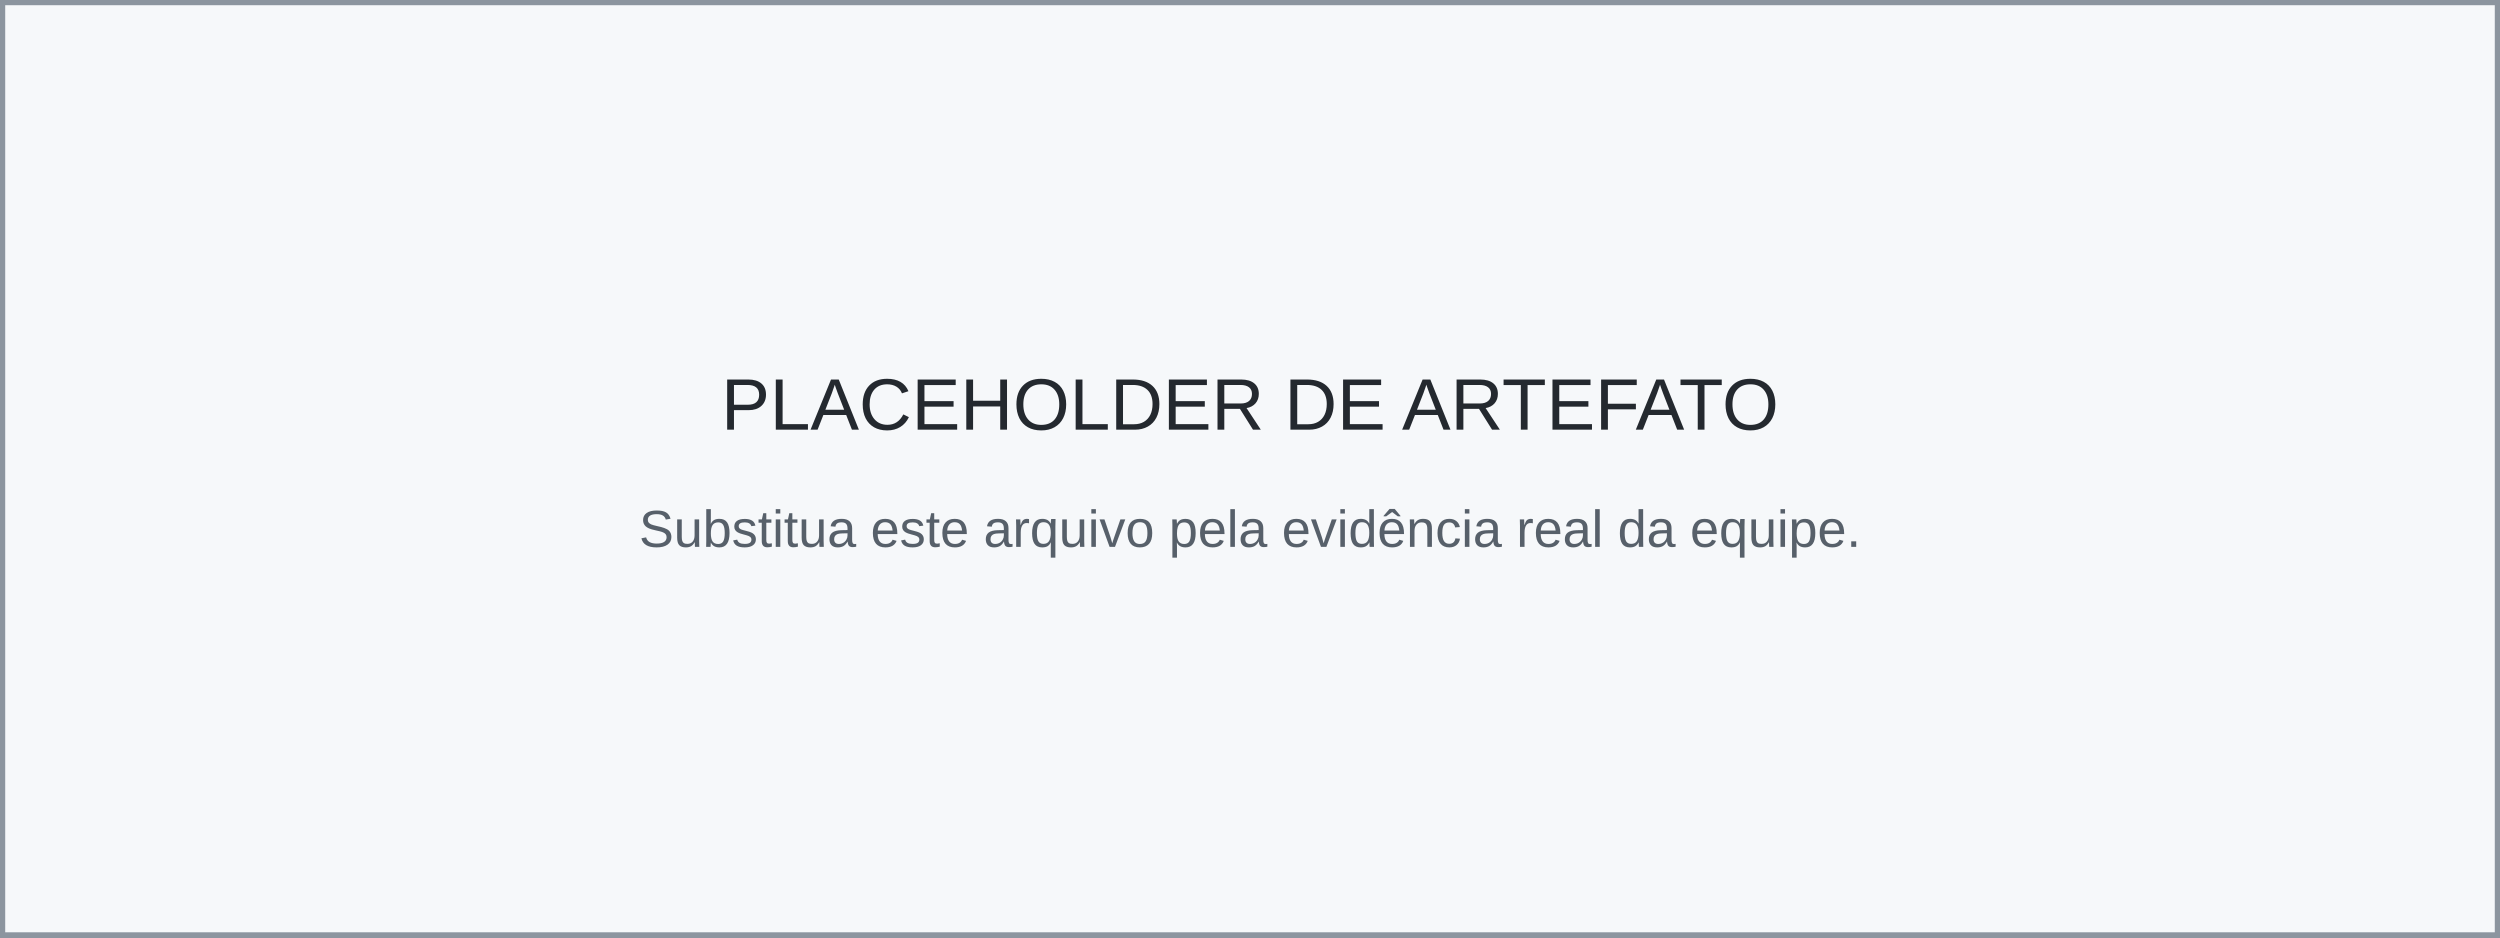
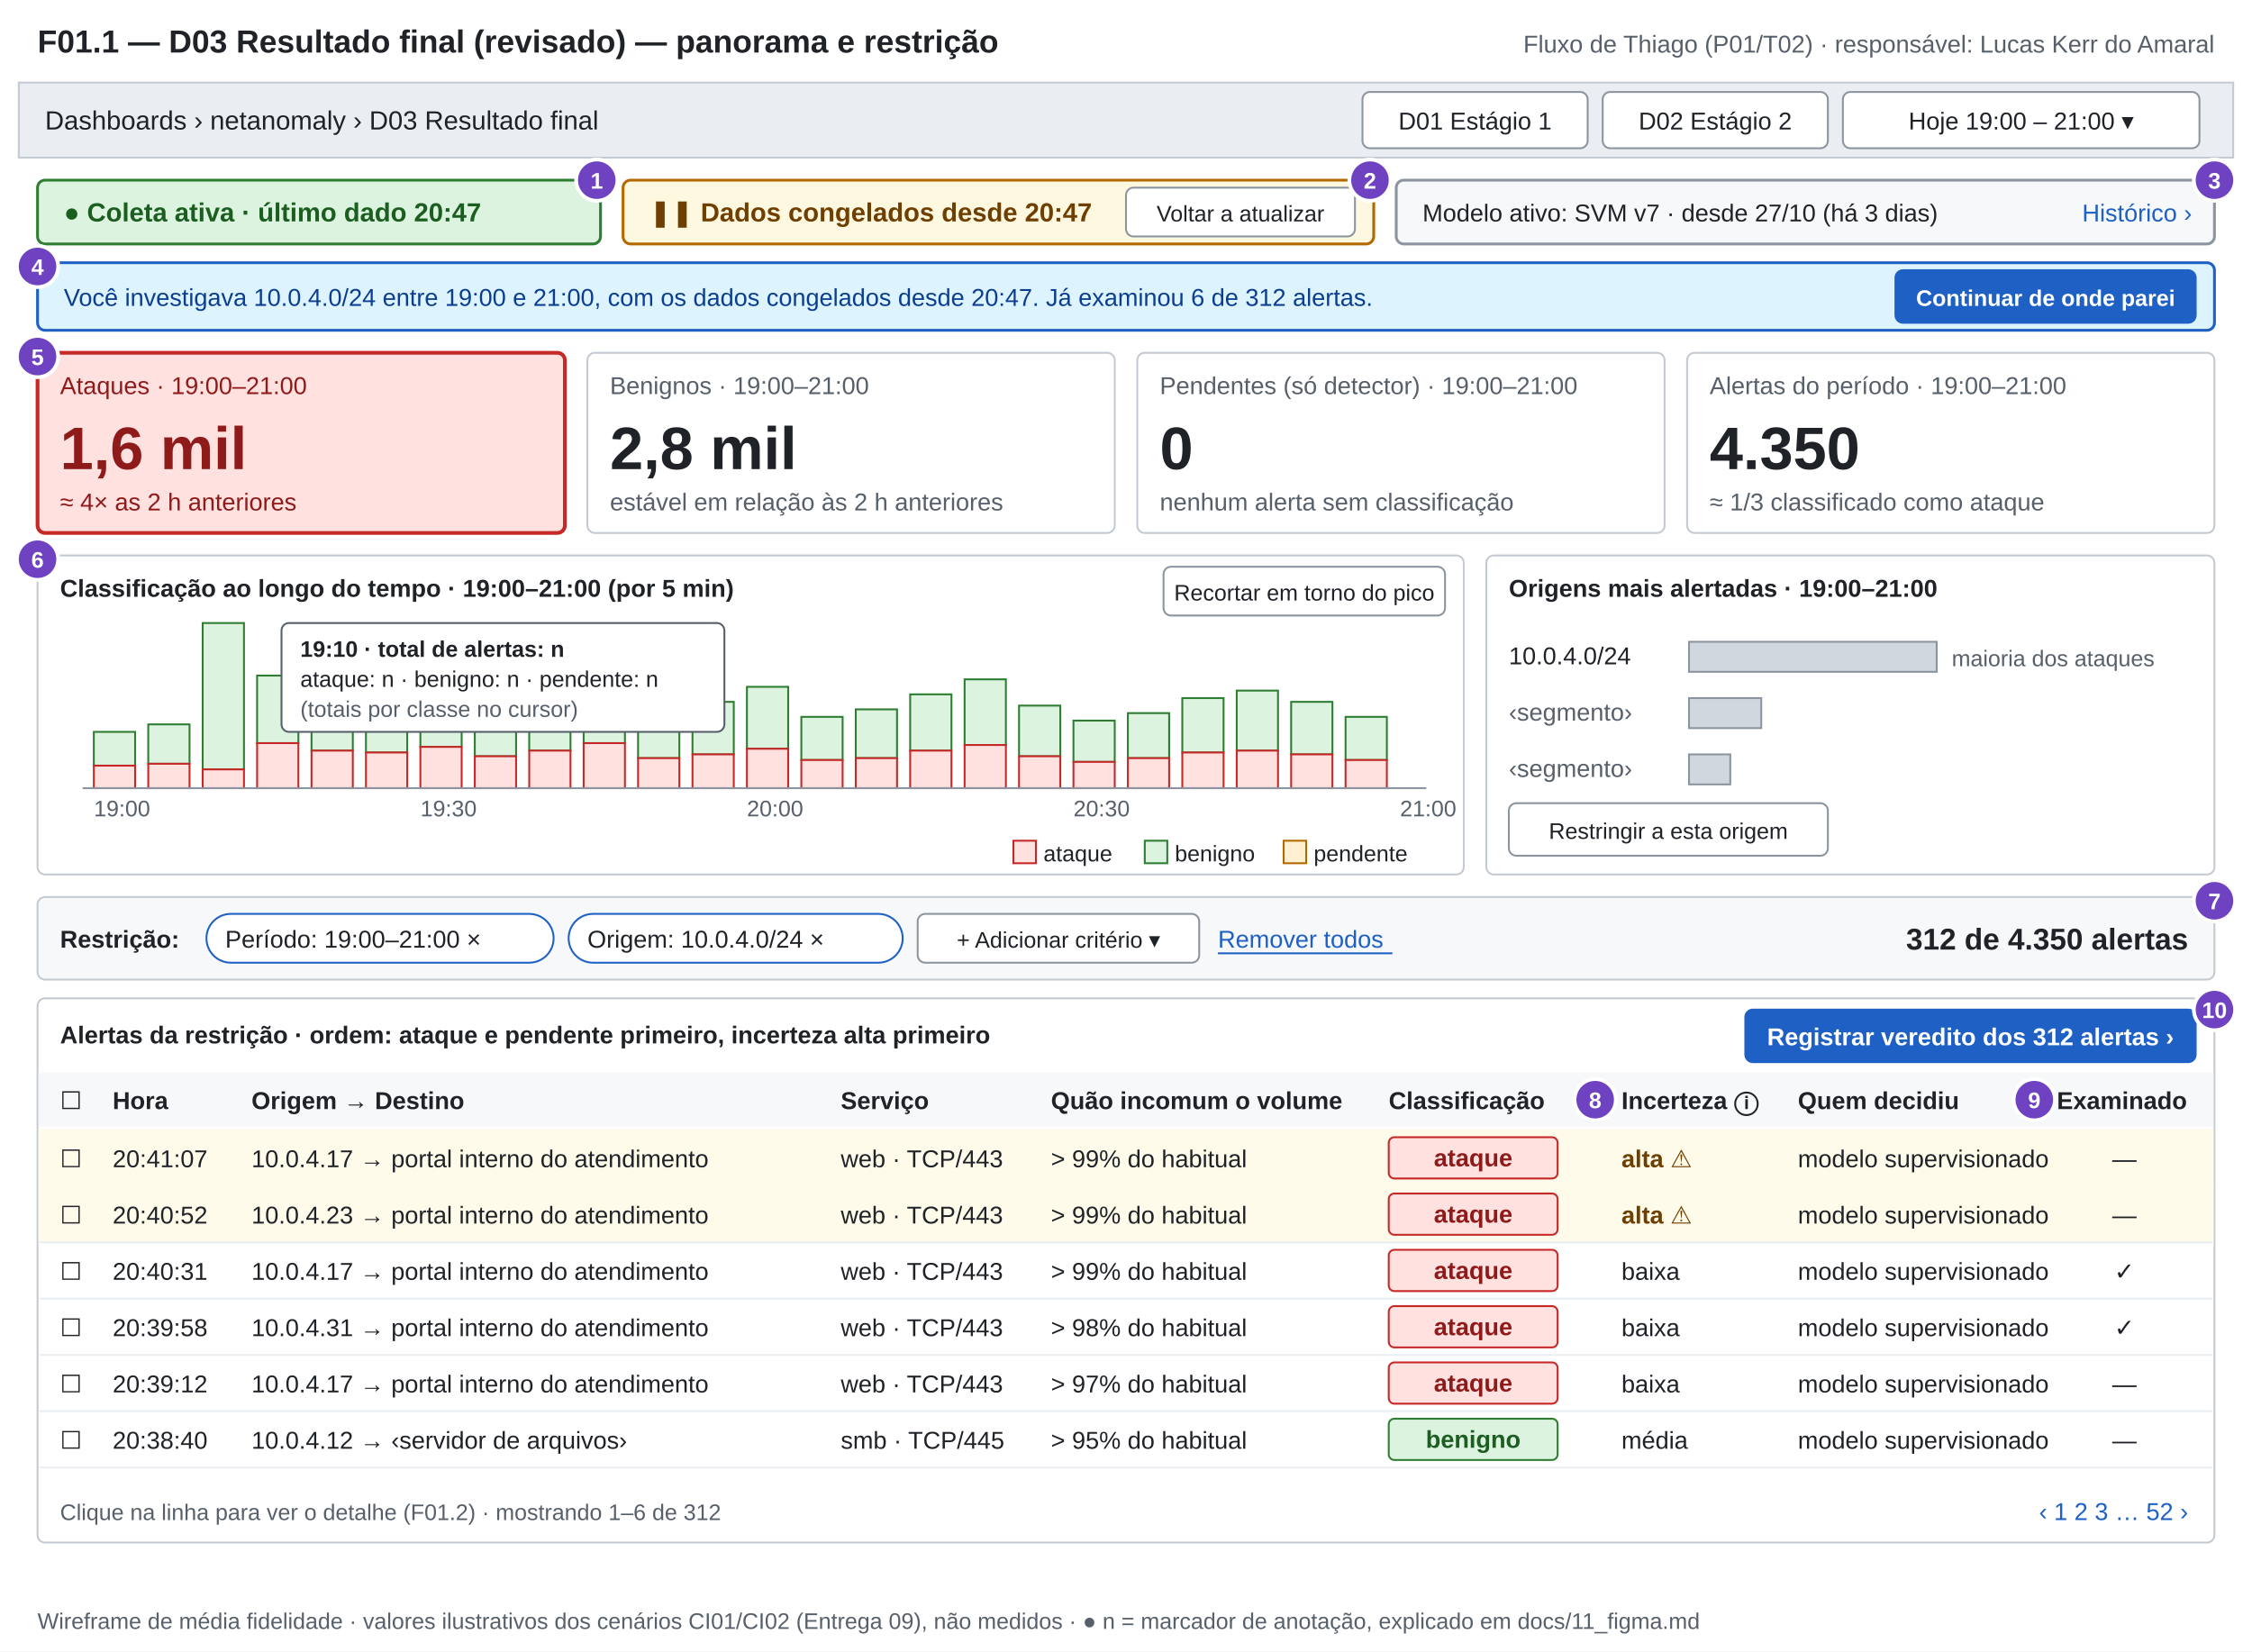
- <svg xmlns="http://www.w3.org/2000/svg" width="960" height="360" viewBox="0 0 960 360">
-   <rect width="100%" height="100%" fill="#f6f8fa" stroke="#8c959f" stroke-width="4" />
-   <text x="480" y="165" text-anchor="middle" font-family="Arial, sans-serif" font-size="28" fill="#24292f">PLACEHOLDER DE ARTEFATO</text>
-   <text x="480" y="210" text-anchor="middle" font-family="Arial, sans-serif" font-size="20" fill="#57606a">Substitua este arquivo pela evidência real da equipe.</text>
+ <svg xmlns="http://www.w3.org/2000/svg" width="1200" height="880" viewBox="0 0 1200 880" font-family="Arial, Helvetica, sans-serif" role="img" aria-label="F01.1 — D03 Resultado final revisado">
+   <rect width="1200" height="880" fill="#ffffff" />
+   <text x="20" y="28" font-size="17" fill="#1f2328" font-weight="bold">F01.1 — D03 Resultado final (revisado) — panorama e restrição</text>
+   <text x="1180" y="28" font-size="13" fill="#57606a" text-anchor="end">Fluxo de Thiago (P01/T02) · responsável: Lucas Kerr do Amaral</text>
+   <rect x="10" y="44" width="1180" height="40" rx="0" fill="#eaeef2" stroke="#c4cad1" stroke-width="1" />
+   <text x="24" y="69" font-size="14" fill="#1f2328">Dashboards › netanomaly › D03 Resultado final</text>
+   <rect x="982" y="49" width="190" height="30" rx="4" fill="#ffffff" stroke="#8c959f" stroke-width="1" />
+   <text x="1077.0" y="69.0" font-size="13" fill="#1f2328" text-anchor="middle">Hoje 19:00 – 21:00 ▾</text>
+   <rect x="854" y="49" width="120" height="30" rx="4" fill="#ffffff" stroke="#8c959f" stroke-width="1" />
+   <text x="914.0" y="69.0" font-size="13" fill="#1f2328" text-anchor="middle">D02 Estágio 2</text>
+   <rect x="726" y="49" width="120" height="30" rx="4" fill="#ffffff" stroke="#8c959f" stroke-width="1" />
+   <text x="786.0" y="69.0" font-size="13" fill="#1f2328" text-anchor="middle">D01 Estágio 1</text>
+   <rect x="20" y="96" width="300" height="34" rx="4" fill="#dcf3e0" stroke="#2e7d32" stroke-width="1.5" />
+   <text x="34" y="118" font-size="14" fill="#1b5e20" font-weight="bold">● Coleta ativa · último dado 20:47</text>
+   <circle cx="318" cy="96" r="11" fill="#6f42c1" stroke="#ffffff" stroke-width="2" />
+   <text x="318" y="100.5" font-size="12" fill="#ffffff" font-weight="bold" text-anchor="middle">1</text>
+   <rect x="332" y="96" width="400" height="34" rx="4" fill="#fff8e1" stroke="#b26a00" stroke-width="1.5" />
+   <text x="346" y="118" font-size="14" fill="#6e3f00" font-weight="bold">❚❚ Dados congelados desde 20:47</text>
+   <rect x="600" y="100" width="122" height="26" rx="4" fill="#ffffff" stroke="#8c959f" stroke-width="1" />
+   <text x="661.0" y="118.0" font-size="12" fill="#1f2328" text-anchor="middle">Voltar a atualizar</text>
+   <circle cx="730" cy="96" r="11" fill="#6f42c1" stroke="#ffffff" stroke-width="2" />
+   <text x="730" y="100.5" font-size="12" fill="#ffffff" font-weight="bold" text-anchor="middle">2</text>
+   <rect x="744" y="96" width="436" height="34" rx="4" fill="#f6f8fa" stroke="#8c959f" stroke-width="1.5" />
+   <text x="758" y="118" font-size="13" fill="#1f2328">Modelo ativo: SVM v7 · desde 27/10 (há 3 dias)</text>
+   <text x="1168" y="118" font-size="13" fill="#1f60c4" text-anchor="end">Histórico ›</text>
+   <circle cx="1180" cy="96" r="11" fill="#6f42c1" stroke="#ffffff" stroke-width="2" />
+   <text x="1180" y="100.5" font-size="12" fill="#ffffff" font-weight="bold" text-anchor="middle">3</text>
+   <rect x="20" y="140" width="1160" height="36" rx="4" fill="#ddf4ff" stroke="#1f60c4" stroke-width="1.5" />
+   <text x="34" y="163" font-size="13" fill="#0b3d91">Você investigava 10.0.4.0/24 entre 19:00 e 21:00, com os dados congelados desde 20:47. Já examinou 6 de 312 alertas.</text>
+   <rect x="1010" y="144" width="160" height="28" rx="4" fill="#1f60c4" stroke="#1f60c4" stroke-width="1" />
+   <text x="1090.0" y="163.0" font-size="12" fill="#ffffff" font-weight="bold" text-anchor="middle">Continuar de onde parei</text>
+   <circle cx="20" cy="142" r="11" fill="#6f42c1" stroke="#ffffff" stroke-width="2" />
+   <text x="20" y="146.5" font-size="12" fill="#ffffff" font-weight="bold" text-anchor="middle">4</text>
+   <rect x="20" y="188" width="281" height="96" rx="4" fill="#ffe1e0" stroke="#c62828" stroke-width="2" />
+   <text x="32" y="210" font-size="13" fill="#8f1a1a">Ataques · 19:00–21:00</text>
+   <text x="32" y="250" font-size="32" fill="#8f1a1a" font-weight="bold">1,6 mil</text>
+   <text x="32" y="272" font-size="13" fill="#8f1a1a">≈ 4× as 2 h anteriores</text>
+   <rect x="313" y="188" width="281" height="96" rx="4" fill="#ffffff" stroke="#c4cad1" stroke-width="1" />
+   <text x="325" y="210" font-size="13" fill="#57606a">Benignos · 19:00–21:00</text>
+   <text x="325" y="250" font-size="32" fill="#1f2328" font-weight="bold">2,8 mil</text>
+   <text x="325" y="272" font-size="13" fill="#57606a">estável em relação às 2 h anteriores</text>
+   <rect x="606" y="188" width="281" height="96" rx="4" fill="#ffffff" stroke="#c4cad1" stroke-width="1" />
+   <text x="618" y="210" font-size="13" fill="#57606a">Pendentes (só detector) · 19:00–21:00</text>
+   <text x="618" y="250" font-size="32" fill="#1f2328" font-weight="bold">0</text>
+   <text x="618" y="272" font-size="13" fill="#57606a">nenhum alerta sem classificação</text>
+   <rect x="899" y="188" width="281" height="96" rx="4" fill="#ffffff" stroke="#c4cad1" stroke-width="1" />
+   <text x="911" y="210" font-size="13" fill="#57606a">Alertas do período · 19:00–21:00</text>
+   <text x="911" y="250" font-size="32" fill="#1f2328" font-weight="bold">4.350</text>
+   <text x="911" y="272" font-size="13" fill="#57606a">≈ 1/3 classificado como ataque</text>
+   <circle cx="20" cy="190" r="11" fill="#6f42c1" stroke="#ffffff" stroke-width="2" />
+   <text x="20" y="194.5" font-size="12" fill="#ffffff" font-weight="bold" text-anchor="middle">5</text>
+   <rect x="20" y="296" width="760" height="170" rx="4" fill="#ffffff" stroke="#c4cad1" stroke-width="1" />
+   <text x="32" y="318" font-size="13" fill="#1f2328" font-weight="bold">Classificação ao longo do tempo · 19:00–21:00 (por 5 min)</text>
+   <rect x="620" y="302" width="150" height="26" rx="4" fill="#ffffff" stroke="#8c959f" stroke-width="1" />
+   <text x="695.0" y="320.0" font-size="12" fill="#1f2328" text-anchor="middle">Recortar em torno do pico</text>
+   <rect x="50" y="390" width="22" height="18" rx="0" fill="#dcf3e0" stroke="#2e7d32" stroke-width="1" />
+   <rect x="50" y="408" width="22" height="12" rx="0" fill="#ffe1e0" stroke="#c62828" stroke-width="1" />
+   <rect x="79" y="386" width="22" height="21" rx="0" fill="#dcf3e0" stroke="#2e7d32" stroke-width="1" />
+   <rect x="79" y="407" width="22" height="13" rx="0" fill="#ffe1e0" stroke="#c62828" stroke-width="1" />
+   <rect x="108" y="332" width="22" height="78" rx="0" fill="#dcf3e0" stroke="#2e7d32" stroke-width="1" />
+   <rect x="108" y="410" width="22" height="10" rx="0" fill="#ffe1e0" stroke="#c62828" stroke-width="1" />
+   <rect x="137" y="360" width="22" height="36" rx="0" fill="#dcf3e0" stroke="#2e7d32" stroke-width="1" />
+   <rect x="137" y="396" width="22" height="24" rx="0" fill="#ffe1e0" stroke="#c62828" stroke-width="1" />
+   <rect x="166" y="368" width="22" height="32" rx="0" fill="#dcf3e0" stroke="#2e7d32" stroke-width="1" />
+   <rect x="166" y="400" width="22" height="20" rx="0" fill="#ffe1e0" stroke="#c62828" stroke-width="1" />
+   <rect x="195" y="372" width="22" height="29" rx="0" fill="#dcf3e0" stroke="#2e7d32" stroke-width="1" />
+   <rect x="195" y="401" width="22" height="19" rx="0" fill="#ffe1e0" stroke="#c62828" stroke-width="1" />
+   <rect x="224" y="364" width="22" height="34" rx="0" fill="#dcf3e0" stroke="#2e7d32" stroke-width="1" />
+   <rect x="224" y="398" width="22" height="22" rx="0" fill="#ffe1e0" stroke="#c62828" stroke-width="1" />
+   <rect x="253" y="376" width="22" height="27" rx="0" fill="#dcf3e0" stroke="#2e7d32" stroke-width="1" />
+   <rect x="253" y="403" width="22" height="17" rx="0" fill="#ffe1e0" stroke="#c62828" stroke-width="1" />
+   <rect x="282" y="370" width="22" height="30" rx="0" fill="#dcf3e0" stroke="#2e7d32" stroke-width="1" />
+   <rect x="282" y="400" width="22" height="20" rx="0" fill="#ffe1e0" stroke="#c62828" stroke-width="1" />
+   <rect x="311" y="358" width="22" height="38" rx="0" fill="#dcf3e0" stroke="#2e7d32" stroke-width="1" />
+   <rect x="311" y="396" width="22" height="24" rx="0" fill="#ffe1e0" stroke="#c62828" stroke-width="1" />
+   <rect x="340" y="380" width="22" height="24" rx="0" fill="#dcf3e0" stroke="#2e7d32" stroke-width="1" />
+   <rect x="340" y="404" width="22" height="16" rx="0" fill="#ffe1e0" stroke="#c62828" stroke-width="1" />
+   <rect x="369" y="374" width="22" height="28" rx="0" fill="#dcf3e0" stroke="#2e7d32" stroke-width="1" />
+   <rect x="369" y="402" width="22" height="18" rx="0" fill="#ffe1e0" stroke="#c62828" stroke-width="1" />
+   <rect x="398" y="366" width="22" height="33" rx="0" fill="#dcf3e0" stroke="#2e7d32" stroke-width="1" />
+   <rect x="398" y="399" width="22" height="21" rx="0" fill="#ffe1e0" stroke="#c62828" stroke-width="1" />
+   <rect x="427" y="382" width="22" height="23" rx="0" fill="#dcf3e0" stroke="#2e7d32" stroke-width="1" />
+   <rect x="427" y="405" width="22" height="15" rx="0" fill="#ffe1e0" stroke="#c62828" stroke-width="1" />
+   <rect x="456" y="378" width="22" height="26" rx="0" fill="#dcf3e0" stroke="#2e7d32" stroke-width="1" />
+   <rect x="456" y="404" width="22" height="16" rx="0" fill="#ffe1e0" stroke="#c62828" stroke-width="1" />
+   <rect x="485" y="370" width="22" height="30" rx="0" fill="#dcf3e0" stroke="#2e7d32" stroke-width="1" />
+   <rect x="485" y="400" width="22" height="20" rx="0" fill="#ffe1e0" stroke="#c62828" stroke-width="1" />
+   <rect x="514" y="362" width="22" height="35" rx="0" fill="#dcf3e0" stroke="#2e7d32" stroke-width="1" />
+   <rect x="514" y="397" width="22" height="23" rx="0" fill="#ffe1e0" stroke="#c62828" stroke-width="1" />
+   <rect x="543" y="376" width="22" height="27" rx="0" fill="#dcf3e0" stroke="#2e7d32" stroke-width="1" />
+   <rect x="543" y="403" width="22" height="17" rx="0" fill="#ffe1e0" stroke="#c62828" stroke-width="1" />
+   <rect x="572" y="384" width="22" height="22" rx="0" fill="#dcf3e0" stroke="#2e7d32" stroke-width="1" />
+   <rect x="572" y="406" width="22" height="14" rx="0" fill="#ffe1e0" stroke="#c62828" stroke-width="1" />
+   <rect x="601" y="380" width="22" height="24" rx="0" fill="#dcf3e0" stroke="#2e7d32" stroke-width="1" />
+   <rect x="601" y="404" width="22" height="16" rx="0" fill="#ffe1e0" stroke="#c62828" stroke-width="1" />
+   <rect x="630" y="372" width="22" height="29" rx="0" fill="#dcf3e0" stroke="#2e7d32" stroke-width="1" />
+   <rect x="630" y="401" width="22" height="19" rx="0" fill="#ffe1e0" stroke="#c62828" stroke-width="1" />
+   <rect x="659" y="368" width="22" height="32" rx="0" fill="#dcf3e0" stroke="#2e7d32" stroke-width="1" />
+   <rect x="659" y="400" width="22" height="20" rx="0" fill="#ffe1e0" stroke="#c62828" stroke-width="1" />
+   <rect x="688" y="374" width="22" height="28" rx="0" fill="#dcf3e0" stroke="#2e7d32" stroke-width="1" />
+   <rect x="688" y="402" width="22" height="18" rx="0" fill="#ffe1e0" stroke="#c62828" stroke-width="1" />
+   <rect x="717" y="382" width="22" height="23" rx="0" fill="#dcf3e0" stroke="#2e7d32" stroke-width="1" />
+   <rect x="717" y="405" width="22" height="15" rx="0" fill="#ffe1e0" stroke="#c62828" stroke-width="1" />
+   <line x1="44" y1="420" x2="760" y2="420" stroke="#8c959f" stroke-width="1" />
+   <text x="50" y="435" font-size="12" fill="#57606a">19:00</text>
+   <text x="224" y="435" font-size="12" fill="#57606a">19:30</text>
+   <text x="398" y="435" font-size="12" fill="#57606a">20:00</text>
+   <text x="572" y="435" font-size="12" fill="#57606a">20:30</text>
+   <text x="746" y="435" font-size="12" fill="#57606a">21:00</text>
+   <rect x="150" y="332" width="236" height="58" rx="4" fill="#ffffff" stroke="#57606a" stroke-width="1" />
+   <text x="160" y="350" font-size="12" fill="#1f2328" font-weight="bold">19:10 · total de alertas: n</text>
+   <text x="160" y="366" font-size="12" fill="#1f2328">ataque: n  ·  benigno: n  ·  pendente: n</text>
+   <text x="160" y="382" font-size="12" fill="#57606a">(totais por classe no cursor)</text>
+   <rect x="540" y="448" width="12" height="12" rx="0" fill="#ffe1e0" stroke="#c62828" stroke-width="1" />
+   <text x="556" y="459" font-size="12" fill="#1f2328">ataque</text>
+   <rect x="610" y="448" width="12" height="12" rx="0" fill="#dcf3e0" stroke="#2e7d32" stroke-width="1" />
+   <text x="626" y="459" font-size="12" fill="#1f2328">benigno</text>
+   <rect x="684" y="448" width="12" height="12" rx="0" fill="#fff0d1" stroke="#b26a00" stroke-width="1" />
+   <text x="700" y="459" font-size="12" fill="#1f2328">pendente</text>
+   <circle cx="20" cy="298" r="11" fill="#6f42c1" stroke="#ffffff" stroke-width="2" />
+   <text x="20" y="302.5" font-size="12" fill="#ffffff" font-weight="bold" text-anchor="middle">6</text>
+   <rect x="792" y="296" width="388" height="170" rx="4" fill="#ffffff" stroke="#c4cad1" stroke-width="1" />
+   <text x="804" y="318" font-size="13" fill="#1f2328" font-weight="bold">Origens mais alertadas · 19:00–21:00</text>
+   <text x="804" y="354" font-size="13" fill="#1f2328">10.0.4.0/24</text>
+   <rect x="900" y="342" width="132.0" height="16" rx="0" fill="#d0d7de" stroke="#8c959f" stroke-width="1" />
+   <text x="1040.0" y="355" font-size="12" fill="#57606a">maioria dos ataques</text>
+   <text x="804" y="384" font-size="13" fill="#57606a">‹segmento›</text>
+   <rect x="900" y="372" width="38.5" height="16" rx="0" fill="#d0d7de" stroke="#8c959f" stroke-width="1" />
+   <text x="804" y="414" font-size="13" fill="#57606a">‹segmento›</text>
+   <rect x="900" y="402" width="22.0" height="16" rx="0" fill="#d0d7de" stroke="#8c959f" stroke-width="1" />
+   <rect x="804" y="428" width="170" height="28" rx="4" fill="#ffffff" stroke="#8c959f" stroke-width="1" />
+   <text x="889.0" y="447.0" font-size="12" fill="#1f2328" text-anchor="middle">Restringir a esta origem</text>
+   <rect x="20" y="478" width="1160" height="44" rx="4" fill="#f6f8fa" stroke="#c4cad1" stroke-width="1" />
+   <text x="32" y="505" font-size="13" fill="#1f2328" font-weight="bold">Restrição:</text>
+   <rect x="110" y="487" width="185" height="26" rx="13" fill="#ffffff" stroke="#1f60c4" stroke-width="1" />
+   <text x="120" y="505" font-size="13" fill="#1f2328">Período: 19:00–21:00  ×</text>
+   <rect x="303" y="487" width="178" height="26" rx="13" fill="#ffffff" stroke="#1f60c4" stroke-width="1" />
+   <text x="313" y="505" font-size="13" fill="#1f2328">Origem: 10.0.4.0/24  ×</text>
+   <rect x="489" y="487" width="150" height="26" rx="4" fill="#ffffff" stroke="#8c959f" stroke-width="1" />
+   <text x="564.0" y="505.0" font-size="12" fill="#1f2328" text-anchor="middle">+ Adicionar critério ▾</text>
+   <text x="649" y="505.0" font-size="13" fill="#1f60c4">Remover todos</text>
+   <line x1="649" y1="508.0" x2="741.95" y2="508.0" stroke="#1f60c4" stroke-width="1" />
+   <text x="1166" y="506" font-size="16" fill="#1f2328" font-weight="bold" text-anchor="end">312 de 4.350 alertas</text>
+   <circle cx="1180" cy="480" r="11" fill="#6f42c1" stroke="#ffffff" stroke-width="2" />
+   <text x="1180" y="484.5" font-size="12" fill="#ffffff" font-weight="bold" text-anchor="middle">7</text>
+   <rect x="20" y="532" width="1160" height="290" rx="4" fill="#ffffff" stroke="#c4cad1" stroke-width="1" />
+   <text x="32" y="556" font-size="13" fill="#1f2328" font-weight="bold">Alertas da restrição · ordem: ataque e pendente primeiro, incerteza alta primeiro</text>
+   <rect x="930" y="538" width="240" height="28" rx="4" fill="#1f60c4" stroke="#1f60c4" stroke-width="1" />
+   <text x="1050.0" y="557.0" font-size="13" fill="#ffffff" font-weight="bold" text-anchor="middle">Registrar veredito dos 312 alertas ›</text>
+   <circle cx="1180" cy="538" r="11" fill="#6f42c1" stroke="#ffffff" stroke-width="2" />
+   <text x="1180" y="542.5" font-size="12" fill="#ffffff" font-weight="bold" text-anchor="middle">10</text>
+   <rect x="21" y="572" width="1158" height="28" rx="0" fill="#f6f8fa" stroke="#f6f8fa" stroke-width="1" />
+   <text x="32" y="591" font-size="13" fill="#1f2328" font-weight="bold">☐</text>
+   <text x="60" y="591" font-size="13" fill="#1f2328" font-weight="bold">Hora</text>
+   <text x="134" y="591" font-size="13" fill="#1f2328" font-weight="bold">Origem → Destino</text>
+   <text x="448" y="591" font-size="13" fill="#1f2328" font-weight="bold">Serviço</text>
+   <text x="560" y="591" font-size="13" fill="#1f2328" font-weight="bold">Quão incomum o volume</text>
+   <text x="740" y="591" font-size="13" fill="#1f2328" font-weight="bold">Classificação</text>
+   <text x="864" y="591" font-size="13" fill="#1f2328" font-weight="bold">Incerteza ⓘ</text>
+   <text x="958" y="591" font-size="13" fill="#1f2328" font-weight="bold">Quem decidiu</text>
+   <text x="1096" y="591" font-size="13" fill="#1f2328" font-weight="bold">Examinado</text>
+   <rect x="21" y="602" width="1158" height="30" rx="0" fill="#fffbea" stroke="#fffbea" stroke-width="1" />
+   <text x="32" y="622" font-size="13" fill="#1f2328">☐</text>
+   <text x="60" y="622" font-size="13" fill="#1f2328">20:41:07</text>
+   <text x="134" y="622" font-size="13" fill="#1f2328">10.0.4.17 → portal interno do atendimento</text>
+   <text x="448" y="622" font-size="13" fill="#1f2328">web · TCP/443</text>
+   <text x="560" y="622" font-size="13" fill="#1f2328">&gt; 99% do habitual</text>
+   <rect x="740" y="606" width="90" height="22" rx="3" fill="#ffe1e0" stroke="#c62828" stroke-width="1" />
+   <text x="785.0" y="621.5" font-size="13" fill="#8f1a1a" font-weight="bold" text-anchor="middle">ataque</text>
+   <text x="864" y="622" font-size="13" fill="#6e3f00" font-weight="bold">alta ⚠</text>
+   <text x="958" y="622" font-size="13" fill="#1f2328">modelo supervisionado</text>
+   <text x="1132" y="622" font-size="13" fill="#1f2328" text-anchor="middle">—</text>
+   <line x1="21" y1="632" x2="1179" y2="632" stroke="#eaeef2" stroke-width="1" />
+   <rect x="21" y="632" width="1158" height="30" rx="0" fill="#fffbea" stroke="#fffbea" stroke-width="1" />
+   <text x="32" y="652" font-size="13" fill="#1f2328">☐</text>
+   <text x="60" y="652" font-size="13" fill="#1f2328">20:40:52</text>
+   <text x="134" y="652" font-size="13" fill="#1f2328">10.0.4.23 → portal interno do atendimento</text>
+   <text x="448" y="652" font-size="13" fill="#1f2328">web · TCP/443</text>
+   <text x="560" y="652" font-size="13" fill="#1f2328">&gt; 99% do habitual</text>
+   <rect x="740" y="636" width="90" height="22" rx="3" fill="#ffe1e0" stroke="#c62828" stroke-width="1" />
+   <text x="785.0" y="651.5" font-size="13" fill="#8f1a1a" font-weight="bold" text-anchor="middle">ataque</text>
+   <text x="864" y="652" font-size="13" fill="#6e3f00" font-weight="bold">alta ⚠</text>
+   <text x="958" y="652" font-size="13" fill="#1f2328">modelo supervisionado</text>
+   <text x="1132" y="652" font-size="13" fill="#1f2328" text-anchor="middle">—</text>
+   <line x1="21" y1="662" x2="1179" y2="662" stroke="#eaeef2" stroke-width="1" />
+   <text x="32" y="682" font-size="13" fill="#1f2328">☐</text>
+   <text x="60" y="682" font-size="13" fill="#1f2328">20:40:31</text>
+   <text x="134" y="682" font-size="13" fill="#1f2328">10.0.4.17 → portal interno do atendimento</text>
+   <text x="448" y="682" font-size="13" fill="#1f2328">web · TCP/443</text>
+   <text x="560" y="682" font-size="13" fill="#1f2328">&gt; 99% do habitual</text>
+   <rect x="740" y="666" width="90" height="22" rx="3" fill="#ffe1e0" stroke="#c62828" stroke-width="1" />
+   <text x="785.0" y="681.5" font-size="13" fill="#8f1a1a" font-weight="bold" text-anchor="middle">ataque</text>
+   <text x="864" y="682" font-size="13" fill="#1f2328">baixa</text>
+   <text x="958" y="682" font-size="13" fill="#1f2328">modelo supervisionado</text>
+   <text x="1132" y="682" font-size="13" fill="#1f2328" font-weight="bold" text-anchor="middle">✓</text>
+   <line x1="21" y1="692" x2="1179" y2="692" stroke="#eaeef2" stroke-width="1" />
+   <text x="32" y="712" font-size="13" fill="#1f2328">☐</text>
+   <text x="60" y="712" font-size="13" fill="#1f2328">20:39:58</text>
+   <text x="134" y="712" font-size="13" fill="#1f2328">10.0.4.31 → portal interno do atendimento</text>
+   <text x="448" y="712" font-size="13" fill="#1f2328">web · TCP/443</text>
+   <text x="560" y="712" font-size="13" fill="#1f2328">&gt; 98% do habitual</text>
+   <rect x="740" y="696" width="90" height="22" rx="3" fill="#ffe1e0" stroke="#c62828" stroke-width="1" />
+   <text x="785.0" y="711.5" font-size="13" fill="#8f1a1a" font-weight="bold" text-anchor="middle">ataque</text>
+   <text x="864" y="712" font-size="13" fill="#1f2328">baixa</text>
+   <text x="958" y="712" font-size="13" fill="#1f2328">modelo supervisionado</text>
+   <text x="1132" y="712" font-size="13" fill="#1f2328" font-weight="bold" text-anchor="middle">✓</text>
+   <line x1="21" y1="722" x2="1179" y2="722" stroke="#eaeef2" stroke-width="1" />
+   <text x="32" y="742" font-size="13" fill="#1f2328">☐</text>
+   <text x="60" y="742" font-size="13" fill="#1f2328">20:39:12</text>
+   <text x="134" y="742" font-size="13" fill="#1f2328">10.0.4.17 → portal interno do atendimento</text>
+   <text x="448" y="742" font-size="13" fill="#1f2328">web · TCP/443</text>
+   <text x="560" y="742" font-size="13" fill="#1f2328">&gt; 97% do habitual</text>
+   <rect x="740" y="726" width="90" height="22" rx="3" fill="#ffe1e0" stroke="#c62828" stroke-width="1" />
+   <text x="785.0" y="741.5" font-size="13" fill="#8f1a1a" font-weight="bold" text-anchor="middle">ataque</text>
+   <text x="864" y="742" font-size="13" fill="#1f2328">baixa</text>
+   <text x="958" y="742" font-size="13" fill="#1f2328">modelo supervisionado</text>
+   <text x="1132" y="742" font-size="13" fill="#1f2328" text-anchor="middle">—</text>
+   <line x1="21" y1="752" x2="1179" y2="752" stroke="#eaeef2" stroke-width="1" />
+   <text x="32" y="772" font-size="13" fill="#1f2328">☐</text>
+   <text x="60" y="772" font-size="13" fill="#1f2328">20:38:40</text>
+   <text x="134" y="772" font-size="13" fill="#1f2328">10.0.4.12 → ‹servidor de arquivos›</text>
+   <text x="448" y="772" font-size="13" fill="#1f2328">smb · TCP/445</text>
+   <text x="560" y="772" font-size="13" fill="#1f2328">&gt; 95% do habitual</text>
+   <rect x="740" y="756" width="90" height="22" rx="3" fill="#dcf3e0" stroke="#2e7d32" stroke-width="1" />
+   <text x="785.0" y="771.5" font-size="13" fill="#1b5e20" font-weight="bold" text-anchor="middle">benigno</text>
+   <text x="864" y="772" font-size="13" fill="#1f2328">média</text>
+   <text x="958" y="772" font-size="13" fill="#1f2328">modelo supervisionado</text>
+   <text x="1132" y="772" font-size="13" fill="#1f2328" text-anchor="middle">—</text>
+   <line x1="21" y1="782" x2="1179" y2="782" stroke="#eaeef2" stroke-width="1" />
+   <circle cx="850" cy="586" r="11" fill="#6f42c1" stroke="#ffffff" stroke-width="2" />
+   <text x="850" y="590.5" font-size="12" fill="#ffffff" font-weight="bold" text-anchor="middle">8</text>
+   <circle cx="1084" cy="586" r="11" fill="#6f42c1" stroke="#ffffff" stroke-width="2" />
+   <text x="1084" y="590.5" font-size="12" fill="#ffffff" font-weight="bold" text-anchor="middle">9</text>
+   <text x="32" y="810" font-size="12" fill="#57606a">Clique na linha para ver o detalhe (F01.2) · mostrando 1–6 de 312</text>
+   <text x="1166" y="810" font-size="13" fill="#1f60c4" text-anchor="end">‹ 1 2 3 … 52 ›</text>
+   <text x="20" y="868" font-size="12" fill="#57606a">Wireframe de média fidelidade · valores ilustrativos dos cenários CI01/CI02 (Entrega 09), não medidos · ● n = marcador de anotação, explicado em docs/11_figma.md</text>
</svg>
